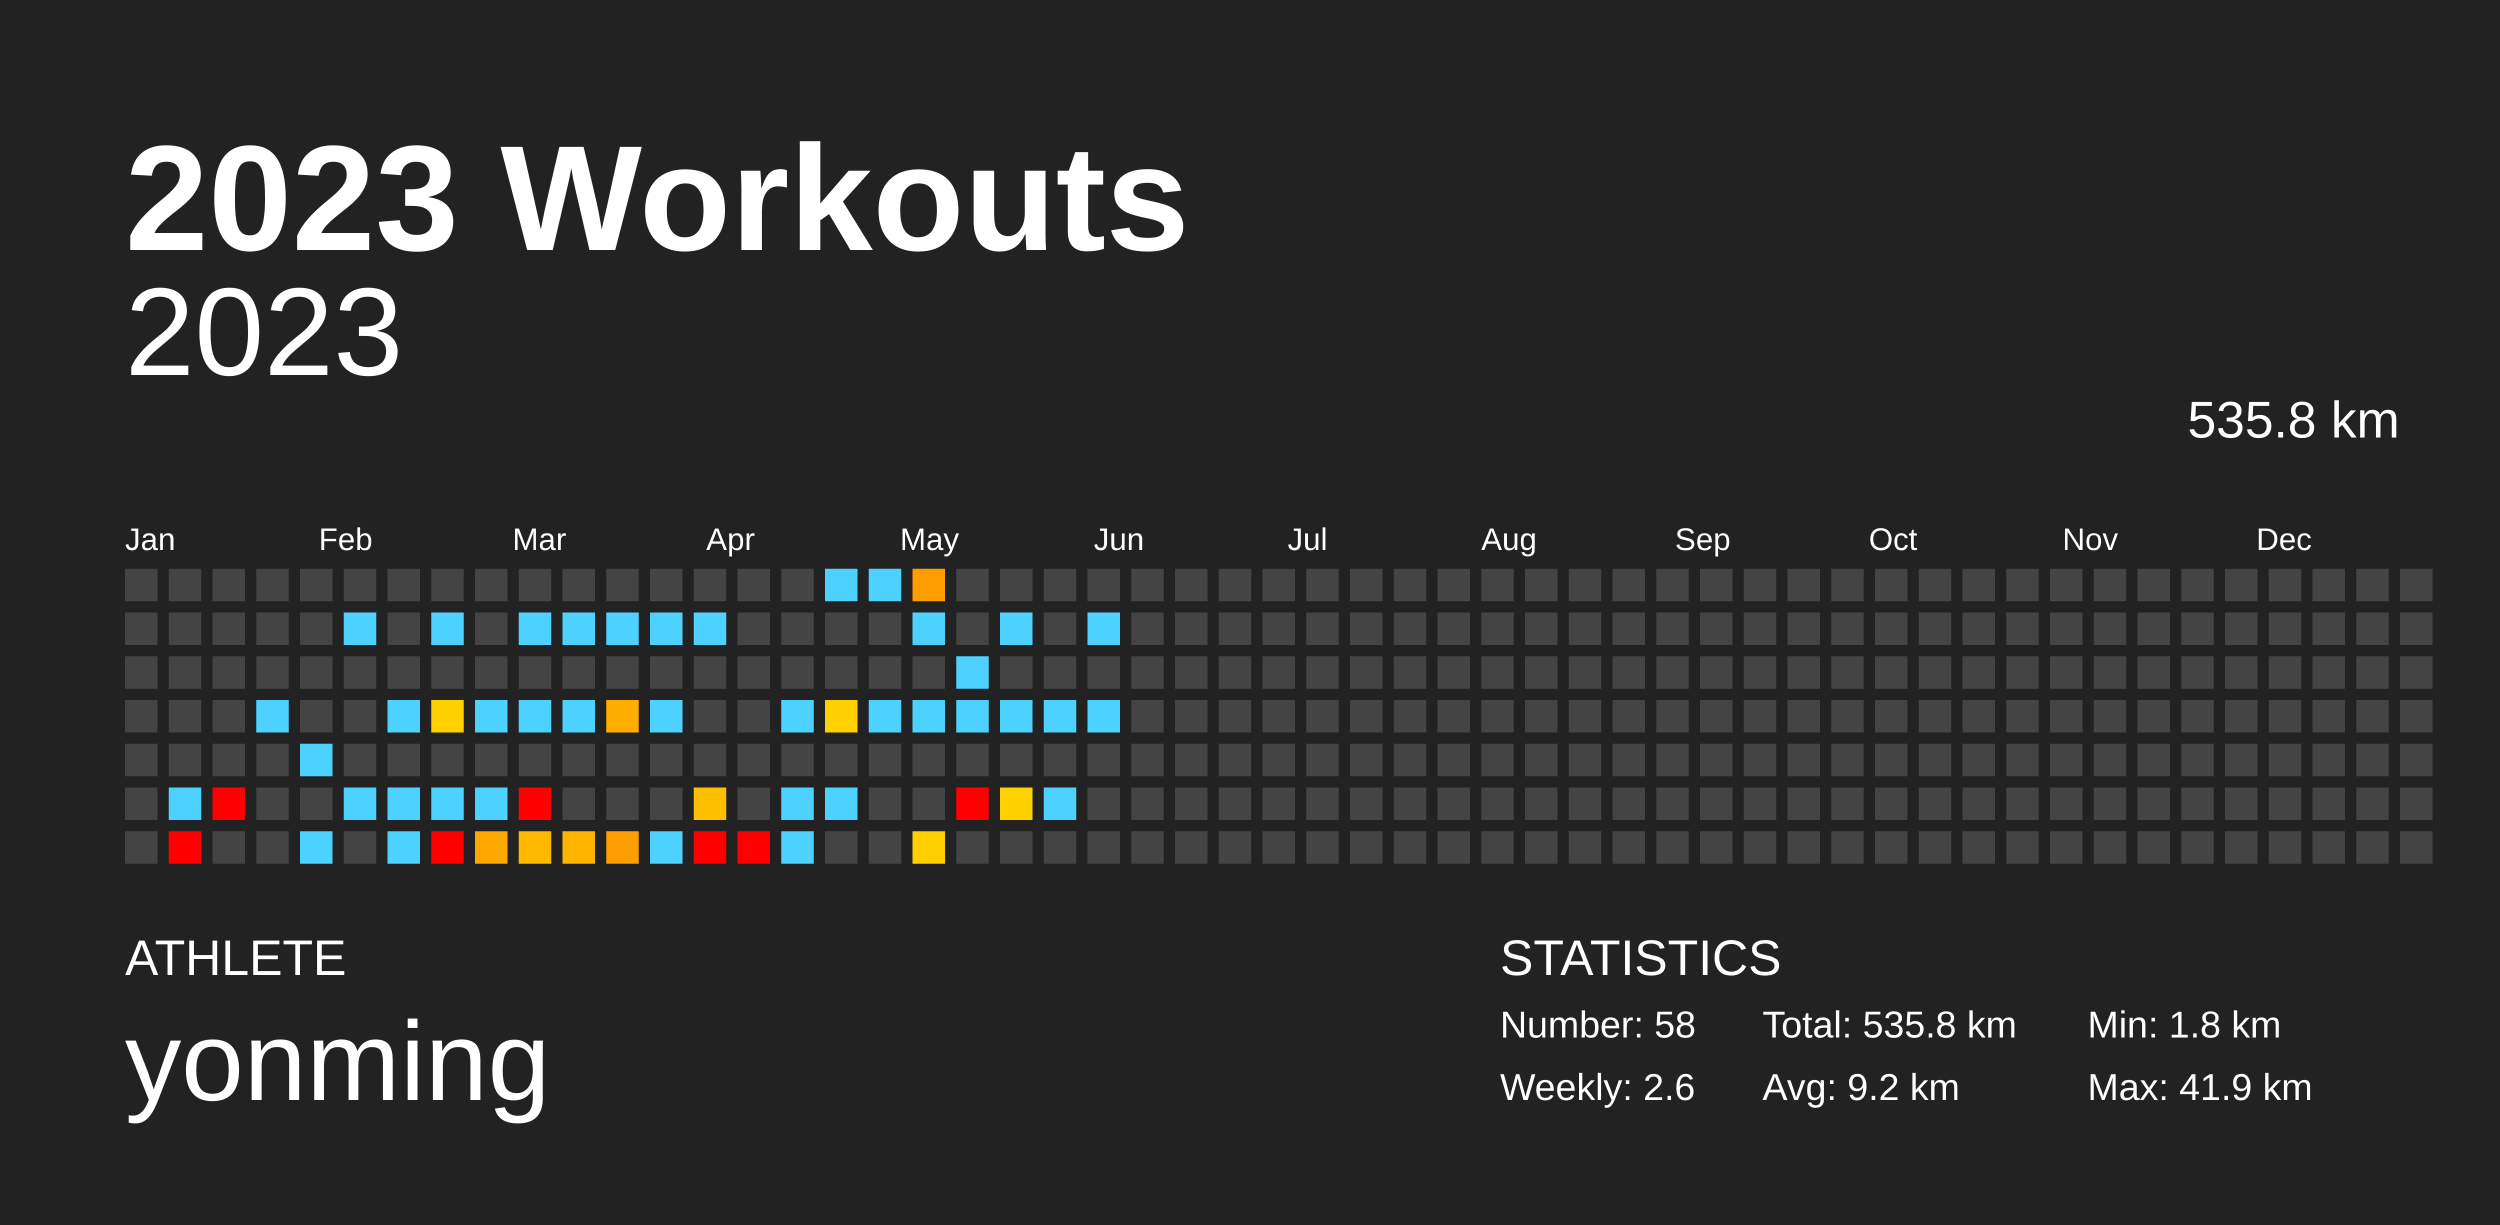
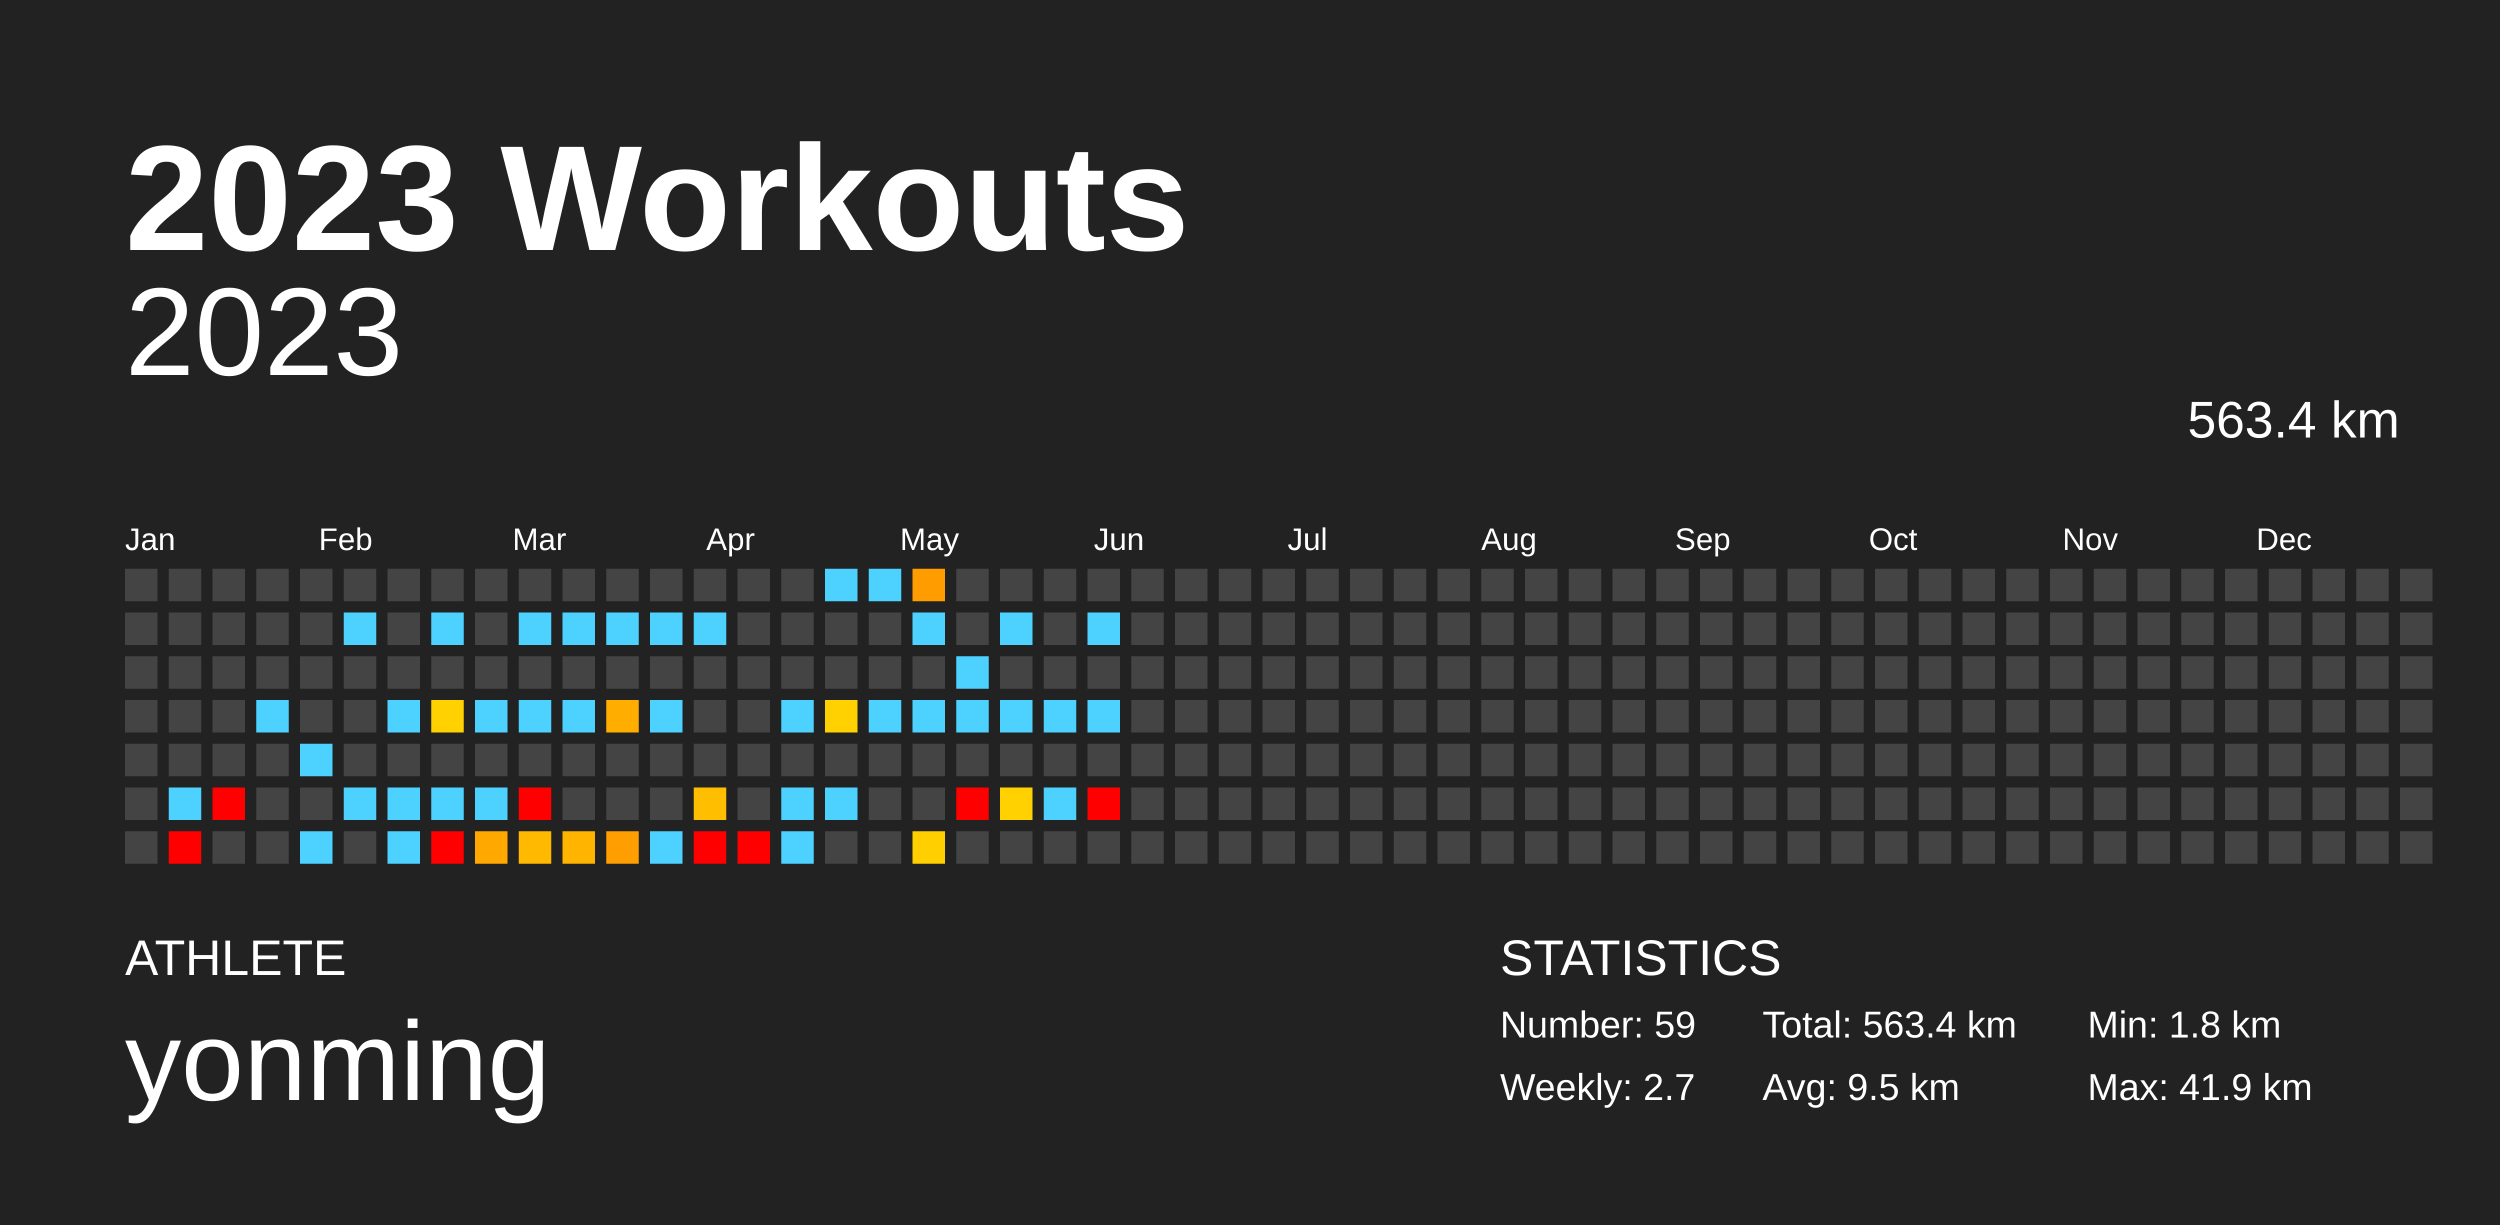
<svg xmlns="http://www.w3.org/2000/svg" baseProfile="full" height="98mm" version="1.1" viewBox="0,0,200,98" width="200mm">
  <defs />
  <rect fill="#222222" height="98" width="200" x="0" y="0" />
  <text fill="#FFFFFF" style="font-size:12px; font-family:Arial; font-weight:bold;" x="10" y="20">2023 Workouts</text>
  <text fill="#FFFFFF" style="font-size:4px; font-family:Arial" x="10" y="78">ATHLETE</text>
  <text fill="#FFFFFF" style="font-size:9px; font-family:Arial" x="10" y="88">yonming</text>
  <text fill="#FFFFFF" style="font-size:4px; font-family:Arial" x="120" y="78">STATISTICS</text>
-   <text fill="#FFFFFF" style="font-size:3px; font-family:Arial" x="120" y="83">Number: 58</text>
-   <text fill="#FFFFFF" style="font-size:3px; font-family:Arial" x="120" y="88">Weekly: 2.6</text>
-   <text fill="#FFFFFF" style="font-size:3px; font-family:Arial" x="141" y="83">Total: 535.8 km</text>
-   <text fill="#FFFFFF" style="font-size:3px; font-family:Arial" x="141" y="88">Avg: 9.2 km</text>
+   <text fill="#FFFFFF" style="font-size:3px; font-family:Arial" x="120" y="83">Number: 59</text>
+   <text fill="#FFFFFF" style="font-size:3px; font-family:Arial" x="120" y="88">Weekly: 2.7</text>
+   <text fill="#FFFFFF" style="font-size:3px; font-family:Arial" x="141" y="83">Total: 563.4 km</text>
+   <text fill="#FFFFFF" style="font-size:3px; font-family:Arial" x="141" y="88">Avg: 9.5 km</text>
  <text fill="#FFFFFF" style="font-size:3px; font-family:Arial" x="167" y="83">Min: 1.8 km</text>
  <text fill="#FFFFFF" style="font-size:3px; font-family:Arial" x="167" y="88">Max: 41.9 km</text>
  <text alignment-baseline="hanging" fill="#FFFFFF" style="font-size:10.0px; font-family:Arial;" x="10" y="30">2023</text>
-   <text alignment-baseline="hanging" fill="#FFFFFF" style="font-size:4.125px; font-family:Arial;" x="175" y="35">535.8 km</text>
+   <text alignment-baseline="hanging" fill="#FFFFFF" style="font-size:4.125px; font-family:Arial;" x="175" y="35">563.4 km</text>
  <text fill="#FFFFFF" style="font-size:2.5px; font-family:Arial" x="10.0" y="44">Jan</text>
  <text fill="#FFFFFF" style="font-size:2.5px; font-family:Arial" x="25.5" y="44">Feb</text>
  <text fill="#FFFFFF" style="font-size:2.5px; font-family:Arial" x="41.0" y="44">Mar</text>
  <text fill="#FFFFFF" style="font-size:2.5px; font-family:Arial" x="56.5" y="44">Apr</text>
  <text fill="#FFFFFF" style="font-size:2.5px; font-family:Arial" x="72.0" y="44">May</text>
  <text fill="#FFFFFF" style="font-size:2.5px; font-family:Arial" x="87.5" y="44">Jun</text>
  <text fill="#FFFFFF" style="font-size:2.5px; font-family:Arial" x="103.0" y="44">Jul</text>
  <text fill="#FFFFFF" style="font-size:2.5px; font-family:Arial" x="118.5" y="44">Aug</text>
  <text fill="#FFFFFF" style="font-size:2.5px; font-family:Arial" x="134.0" y="44">Sep</text>
  <text fill="#FFFFFF" style="font-size:2.5px; font-family:Arial" x="149.5" y="44">Oct</text>
  <text fill="#FFFFFF" style="font-size:2.5px; font-family:Arial" x="165.0" y="44">Nov</text>
  <text fill="#FFFFFF" style="font-size:2.5px; font-family:Arial" x="180.5" y="44">Dec</text>
  <rect fill="#444444" height="2.6" width="2.6" x="10.0" y="45.5" />
  <rect fill="#444444" height="2.6" width="2.6" x="10.0" y="49.0" />
  <rect fill="#444444" height="2.6" width="2.6" x="10.0" y="52.5" />
  <rect fill="#444444" height="2.6" width="2.6" x="10.0" y="56.0" />
  <rect fill="#444444" height="2.6" width="2.6" x="10.0" y="59.5" />
  <rect fill="#444444" height="2.6" width="2.6" x="10.0" y="63.0" />
  <rect fill="#444444" height="2.6" width="2.6" x="10.0" y="66.5" />
  <rect fill="#444444" height="2.6" width="2.6" x="13.5" y="45.5" />
  <rect fill="#444444" height="2.6" width="2.6" x="13.5" y="49.0" />
  <rect fill="#444444" height="2.6" width="2.6" x="13.5" y="52.5" />
  <rect fill="#444444" height="2.6" width="2.6" x="13.5" y="56.0" />
  <rect fill="#444444" height="2.6" width="2.6" x="13.5" y="59.5" />
  <rect fill="#4dd2ff" height="2.6" width="2.6" x="13.5" y="63.0" />
  <rect fill="red" height="2.6" width="2.6" x="13.5" y="66.5" />
  <rect fill="#444444" height="2.6" width="2.6" x="17.0" y="45.5" />
  <rect fill="#444444" height="2.6" width="2.6" x="17.0" y="49.0" />
  <rect fill="#444444" height="2.6" width="2.6" x="17.0" y="52.5" />
  <rect fill="#444444" height="2.6" width="2.6" x="17.0" y="56.0" />
  <rect fill="#444444" height="2.6" width="2.6" x="17.0" y="59.5" />
  <rect fill="red" height="2.6" width="2.6" x="17.0" y="63.0" />
  <rect fill="#444444" height="2.6" width="2.6" x="17.0" y="66.5" />
  <rect fill="#444444" height="2.6" width="2.6" x="20.5" y="45.5" />
  <rect fill="#444444" height="2.6" width="2.6" x="20.5" y="49.0" />
  <rect fill="#444444" height="2.6" width="2.6" x="20.5" y="52.5" />
  <rect fill="#4dd2ff" height="2.6" width="2.6" x="20.5" y="56.0" />
  <rect fill="#444444" height="2.6" width="2.6" x="20.5" y="59.5" />
  <rect fill="#444444" height="2.6" width="2.6" x="20.5" y="63.0" />
  <rect fill="#444444" height="2.6" width="2.6" x="20.5" y="66.5" />
  <rect fill="#444444" height="2.6" width="2.6" x="24.0" y="45.5" />
  <rect fill="#444444" height="2.6" width="2.6" x="24.0" y="49.0" />
  <rect fill="#444444" height="2.6" width="2.6" x="24.0" y="52.5" />
  <rect fill="#444444" height="2.6" width="2.6" x="24.0" y="56.0" />
  <rect fill="#4dd2ff" height="2.6" width="2.6" x="24.0" y="59.5" />
  <rect fill="#444444" height="2.6" width="2.6" x="24.0" y="63.0" />
  <rect fill="#4dd2ff" height="2.6" width="2.6" x="24.0" y="66.5" />
  <rect fill="#444444" height="2.6" width="2.6" x="27.5" y="45.5" />
  <rect fill="#4dd2ff" height="2.6" width="2.6" x="27.5" y="49.0" />
  <rect fill="#444444" height="2.6" width="2.6" x="27.5" y="52.5" />
  <rect fill="#444444" height="2.6" width="2.6" x="27.5" y="56.0" />
  <rect fill="#444444" height="2.6" width="2.6" x="27.5" y="59.5" />
  <rect fill="#4dd2ff" height="2.6" width="2.6" x="27.5" y="63.0" />
  <rect fill="#444444" height="2.6" width="2.6" x="27.5" y="66.5" />
  <rect fill="#444444" height="2.6" width="2.6" x="31.0" y="45.5" />
  <rect fill="#444444" height="2.6" width="2.6" x="31.0" y="49.0" />
  <rect fill="#444444" height="2.6" width="2.6" x="31.0" y="52.5" />
  <rect fill="#4dd2ff" height="2.6" width="2.6" x="31.0" y="56.0" />
  <rect fill="#444444" height="2.6" width="2.6" x="31.0" y="59.5" />
  <rect fill="#4dd2ff" height="2.6" width="2.6" x="31.0" y="63.0" />
  <rect fill="#4dd2ff" height="2.6" width="2.6" x="31.0" y="66.5" />
  <rect fill="#444444" height="2.6" width="2.6" x="34.5" y="45.5" />
  <rect fill="#4dd2ff" height="2.6" width="2.6" x="34.5" y="49.0" />
  <rect fill="#444444" height="2.6" width="2.6" x="34.5" y="52.5" />
  <rect fill="#ffd100" height="2.6" width="2.6" x="34.5" y="56.0" />
  <rect fill="#444444" height="2.6" width="2.6" x="34.5" y="59.5" />
  <rect fill="#4dd2ff" height="2.6" width="2.6" x="34.5" y="63.0" />
  <rect fill="red" height="2.6" width="2.6" x="34.5" y="66.5" />
  <rect fill="#444444" height="2.6" width="2.6" x="38.0" y="45.5" />
  <rect fill="#444444" height="2.6" width="2.6" x="38.0" y="49.0" />
  <rect fill="#444444" height="2.6" width="2.6" x="38.0" y="52.5" />
  <rect fill="#4dd2ff" height="2.6" width="2.6" x="38.0" y="56.0" />
  <rect fill="#444444" height="2.6" width="2.6" x="38.0" y="59.5" />
  <rect fill="#4dd2ff" height="2.6" width="2.6" x="38.0" y="63.0" />
  <rect fill="#ffa900" height="2.6" width="2.6" x="38.0" y="66.5" />
  <rect fill="#444444" height="2.6" width="2.6" x="41.5" y="45.5" />
  <rect fill="#4dd2ff" height="2.6" width="2.6" x="41.5" y="49.0" />
  <rect fill="#444444" height="2.6" width="2.6" x="41.5" y="52.5" />
  <rect fill="#4dd2ff" height="2.6" width="2.6" x="41.5" y="56.0" />
  <rect fill="#444444" height="2.6" width="2.6" x="41.5" y="59.5" />
  <rect fill="red" height="2.6" width="2.6" x="41.5" y="63.0" />
  <rect fill="#ffb900" height="2.6" width="2.6" x="41.5" y="66.5" />
  <rect fill="#444444" height="2.6" width="2.6" x="45.0" y="45.5" />
  <rect fill="#4dd2ff" height="2.6" width="2.6" x="45.0" y="49.0" />
  <rect fill="#444444" height="2.6" width="2.6" x="45.0" y="52.5" />
  <rect fill="#4dd2ff" height="2.6" width="2.6" x="45.0" y="56.0" />
  <rect fill="#444444" height="2.6" width="2.6" x="45.0" y="59.5" />
  <rect fill="#444444" height="2.6" width="2.6" x="45.0" y="63.0" />
  <rect fill="#ffb400" height="2.6" width="2.6" x="45.0" y="66.5" />
  <rect fill="#444444" height="2.6" width="2.6" x="48.5" y="45.5" />
  <rect fill="#4dd2ff" height="2.6" width="2.6" x="48.5" y="49.0" />
  <rect fill="#444444" height="2.6" width="2.6" x="48.5" y="52.5" />
  <rect fill="#ffae00" height="2.6" width="2.6" x="48.5" y="56.0" />
  <rect fill="#444444" height="2.6" width="2.6" x="48.5" y="59.5" />
  <rect fill="#444444" height="2.6" width="2.6" x="48.5" y="63.0" />
  <rect fill="#ff9e00" height="2.6" width="2.6" x="48.5" y="66.5" />
  <rect fill="#444444" height="2.6" width="2.6" x="52.0" y="45.5" />
  <rect fill="#4dd2ff" height="2.6" width="2.6" x="52.0" y="49.0" />
  <rect fill="#444444" height="2.6" width="2.6" x="52.0" y="52.5" />
  <rect fill="#4dd2ff" height="2.6" width="2.6" x="52.0" y="56.0" />
  <rect fill="#444444" height="2.6" width="2.6" x="52.0" y="59.5" />
  <rect fill="#444444" height="2.6" width="2.6" x="52.0" y="63.0" />
  <rect fill="#4dd2ff" height="2.6" width="2.6" x="52.0" y="66.5" />
  <rect fill="#444444" height="2.6" width="2.6" x="55.5" y="45.5" />
  <rect fill="#4dd2ff" height="2.6" width="2.6" x="55.5" y="49.0" />
  <rect fill="#444444" height="2.6" width="2.6" x="55.5" y="52.5" />
  <rect fill="#444444" height="2.6" width="2.6" x="55.5" y="56.0" />
  <rect fill="#444444" height="2.6" width="2.6" x="55.5" y="59.5" />
  <rect fill="#ffbf00" height="2.6" width="2.6" x="55.5" y="63.0" />
  <rect fill="red" height="2.6" width="2.6" x="55.5" y="66.5" />
  <rect fill="#444444" height="2.6" width="2.6" x="59.0" y="45.5" />
  <rect fill="#444444" height="2.6" width="2.6" x="59.0" y="49.0" />
  <rect fill="#444444" height="2.6" width="2.6" x="59.0" y="52.5" />
  <rect fill="#444444" height="2.6" width="2.6" x="59.0" y="56.0" />
  <rect fill="#444444" height="2.6" width="2.6" x="59.0" y="59.5" />
  <rect fill="#444444" height="2.6" width="2.6" x="59.0" y="63.0" />
  <rect fill="red" height="2.6" width="2.6" x="59.0" y="66.5" />
  <rect fill="#444444" height="2.6" width="2.6" x="62.5" y="45.5" />
  <rect fill="#444444" height="2.6" width="2.6" x="62.5" y="49.0" />
  <rect fill="#444444" height="2.6" width="2.6" x="62.5" y="52.5" />
  <rect fill="#4dd2ff" height="2.6" width="2.6" x="62.5" y="56.0" />
  <rect fill="#444444" height="2.6" width="2.6" x="62.5" y="59.5" />
  <rect fill="#4dd2ff" height="2.6" width="2.6" x="62.5" y="63.0" />
  <rect fill="#4dd2ff" height="2.6" width="2.6" x="62.5" y="66.5" />
  <rect fill="#4dd2ff" height="2.6" width="2.6" x="66.0" y="45.5" />
  <rect fill="#444444" height="2.6" width="2.6" x="66.0" y="49.0" />
  <rect fill="#444444" height="2.6" width="2.6" x="66.0" y="52.5" />
  <rect fill="#ffd100" height="2.6" width="2.6" x="66.0" y="56.0" />
  <rect fill="#444444" height="2.6" width="2.6" x="66.0" y="59.5" />
  <rect fill="#4dd2ff" height="2.6" width="2.6" x="66.0" y="63.0" />
  <rect fill="#444444" height="2.6" width="2.6" x="66.0" y="66.5" />
  <rect fill="#4dd2ff" height="2.6" width="2.6" x="69.5" y="45.5" />
  <rect fill="#444444" height="2.6" width="2.6" x="69.5" y="49.0" />
  <rect fill="#444444" height="2.6" width="2.6" x="69.5" y="52.5" />
  <rect fill="#4dd2ff" height="2.6" width="2.6" x="69.5" y="56.0" />
  <rect fill="#444444" height="2.6" width="2.6" x="69.5" y="59.5" />
  <rect fill="#444444" height="2.6" width="2.6" x="69.5" y="63.0" />
  <rect fill="#444444" height="2.6" width="2.6" x="69.5" y="66.5" />
  <rect fill="#ff9c00" height="2.6" width="2.6" x="73.0" y="45.5" />
  <rect fill="#4dd2ff" height="2.6" width="2.6" x="73.0" y="49.0" />
  <rect fill="#444444" height="2.6" width="2.6" x="73.0" y="52.5" />
  <rect fill="#4dd2ff" height="2.6" width="2.6" x="73.0" y="56.0" />
  <rect fill="#444444" height="2.6" width="2.6" x="73.0" y="59.5" />
  <rect fill="#444444" height="2.6" width="2.6" x="73.0" y="63.0" />
  <rect fill="#ffcf00" height="2.6" width="2.6" x="73.0" y="66.5" />
  <rect fill="#444444" height="2.6" width="2.6" x="76.5" y="45.5" />
  <rect fill="#444444" height="2.6" width="2.6" x="76.5" y="49.0" />
  <rect fill="#4dd2ff" height="2.6" width="2.6" x="76.5" y="52.5" />
  <rect fill="#4dd2ff" height="2.6" width="2.6" x="76.5" y="56.0" />
  <rect fill="#444444" height="2.6" width="2.6" x="76.5" y="59.5" />
  <rect fill="red" height="2.6" width="2.6" x="76.5" y="63.0" />
  <rect fill="#444444" height="2.6" width="2.6" x="76.5" y="66.5" />
  <rect fill="#444444" height="2.6" width="2.6" x="80.0" y="45.5" />
  <rect fill="#4dd2ff" height="2.6" width="2.6" x="80.0" y="49.0" />
  <rect fill="#444444" height="2.6" width="2.6" x="80.0" y="52.5" />
  <rect fill="#4dd2ff" height="2.6" width="2.6" x="80.0" y="56.0" />
  <rect fill="#444444" height="2.6" width="2.6" x="80.0" y="59.5" />
  <rect fill="#ffd100" height="2.6" width="2.6" x="80.0" y="63.0" />
  <rect fill="#444444" height="2.6" width="2.6" x="80.0" y="66.5" />
  <rect fill="#444444" height="2.6" width="2.6" x="83.5" y="45.5" />
  <rect fill="#444444" height="2.6" width="2.6" x="83.5" y="49.0" />
  <rect fill="#444444" height="2.6" width="2.6" x="83.5" y="52.5" />
  <rect fill="#4dd2ff" height="2.6" width="2.6" x="83.5" y="56.0" />
  <rect fill="#444444" height="2.6" width="2.6" x="83.5" y="59.5" />
  <rect fill="#4dd2ff" height="2.6" width="2.6" x="83.5" y="63.0" />
  <rect fill="#444444" height="2.6" width="2.6" x="83.5" y="66.5" />
  <rect fill="#444444" height="2.6" width="2.6" x="87.0" y="45.5" />
  <rect fill="#4dd2ff" height="2.6" width="2.6" x="87.0" y="49.0" />
  <rect fill="#444444" height="2.6" width="2.6" x="87.0" y="52.5" />
  <rect fill="#4dd2ff" height="2.6" width="2.6" x="87.0" y="56.0" />
  <rect fill="#444444" height="2.6" width="2.6" x="87.0" y="59.5" />
-   <rect fill="#444444" height="2.6" width="2.6" x="87.0" y="63.0" />
+   <rect fill="red" height="2.6" width="2.6" x="87.0" y="63.0" />
  <rect fill="#444444" height="2.6" width="2.6" x="87.0" y="66.5" />
  <rect fill="#444444" height="2.6" width="2.6" x="90.5" y="45.5" />
  <rect fill="#444444" height="2.6" width="2.6" x="90.5" y="49.0" />
  <rect fill="#444444" height="2.6" width="2.6" x="90.5" y="52.5" />
  <rect fill="#444444" height="2.6" width="2.6" x="90.5" y="56.0" />
  <rect fill="#444444" height="2.6" width="2.6" x="90.5" y="59.5" />
  <rect fill="#444444" height="2.6" width="2.6" x="90.5" y="63.0" />
  <rect fill="#444444" height="2.6" width="2.6" x="90.5" y="66.5" />
  <rect fill="#444444" height="2.6" width="2.6" x="94.0" y="45.5" />
  <rect fill="#444444" height="2.6" width="2.6" x="94.0" y="49.0" />
  <rect fill="#444444" height="2.6" width="2.6" x="94.0" y="52.5" />
  <rect fill="#444444" height="2.6" width="2.6" x="94.0" y="56.0" />
  <rect fill="#444444" height="2.6" width="2.6" x="94.0" y="59.5" />
  <rect fill="#444444" height="2.6" width="2.6" x="94.0" y="63.0" />
  <rect fill="#444444" height="2.6" width="2.6" x="94.0" y="66.5" />
  <rect fill="#444444" height="2.6" width="2.6" x="97.5" y="45.5" />
  <rect fill="#444444" height="2.6" width="2.6" x="97.5" y="49.0" />
  <rect fill="#444444" height="2.6" width="2.6" x="97.5" y="52.5" />
  <rect fill="#444444" height="2.6" width="2.6" x="97.5" y="56.0" />
  <rect fill="#444444" height="2.6" width="2.6" x="97.5" y="59.5" />
  <rect fill="#444444" height="2.6" width="2.6" x="97.5" y="63.0" />
  <rect fill="#444444" height="2.6" width="2.6" x="97.5" y="66.5" />
  <rect fill="#444444" height="2.6" width="2.6" x="101.0" y="45.5" />
  <rect fill="#444444" height="2.6" width="2.6" x="101.0" y="49.0" />
  <rect fill="#444444" height="2.6" width="2.6" x="101.0" y="52.5" />
  <rect fill="#444444" height="2.6" width="2.6" x="101.0" y="56.0" />
  <rect fill="#444444" height="2.6" width="2.6" x="101.0" y="59.5" />
  <rect fill="#444444" height="2.6" width="2.6" x="101.0" y="63.0" />
  <rect fill="#444444" height="2.6" width="2.6" x="101.0" y="66.5" />
  <rect fill="#444444" height="2.6" width="2.6" x="104.5" y="45.5" />
  <rect fill="#444444" height="2.6" width="2.6" x="104.5" y="49.0" />
  <rect fill="#444444" height="2.6" width="2.6" x="104.5" y="52.5" />
  <rect fill="#444444" height="2.6" width="2.6" x="104.5" y="56.0" />
  <rect fill="#444444" height="2.6" width="2.6" x="104.5" y="59.5" />
  <rect fill="#444444" height="2.6" width="2.6" x="104.5" y="63.0" />
  <rect fill="#444444" height="2.6" width="2.6" x="104.5" y="66.5" />
  <rect fill="#444444" height="2.6" width="2.6" x="108.0" y="45.5" />
  <rect fill="#444444" height="2.6" width="2.6" x="108.0" y="49.0" />
  <rect fill="#444444" height="2.6" width="2.6" x="108.0" y="52.5" />
  <rect fill="#444444" height="2.6" width="2.6" x="108.0" y="56.0" />
  <rect fill="#444444" height="2.6" width="2.6" x="108.0" y="59.5" />
  <rect fill="#444444" height="2.6" width="2.6" x="108.0" y="63.0" />
  <rect fill="#444444" height="2.6" width="2.6" x="108.0" y="66.5" />
  <rect fill="#444444" height="2.6" width="2.6" x="111.5" y="45.5" />
  <rect fill="#444444" height="2.6" width="2.6" x="111.5" y="49.0" />
  <rect fill="#444444" height="2.6" width="2.6" x="111.5" y="52.5" />
  <rect fill="#444444" height="2.6" width="2.6" x="111.5" y="56.0" />
  <rect fill="#444444" height="2.6" width="2.6" x="111.5" y="59.5" />
  <rect fill="#444444" height="2.6" width="2.6" x="111.5" y="63.0" />
  <rect fill="#444444" height="2.6" width="2.6" x="111.5" y="66.5" />
  <rect fill="#444444" height="2.6" width="2.6" x="115.0" y="45.5" />
  <rect fill="#444444" height="2.6" width="2.6" x="115.0" y="49.0" />
  <rect fill="#444444" height="2.6" width="2.6" x="115.0" y="52.5" />
  <rect fill="#444444" height="2.6" width="2.6" x="115.0" y="56.0" />
  <rect fill="#444444" height="2.6" width="2.6" x="115.0" y="59.5" />
  <rect fill="#444444" height="2.6" width="2.6" x="115.0" y="63.0" />
  <rect fill="#444444" height="2.6" width="2.6" x="115.0" y="66.5" />
  <rect fill="#444444" height="2.6" width="2.6" x="118.5" y="45.5" />
  <rect fill="#444444" height="2.6" width="2.6" x="118.5" y="49.0" />
  <rect fill="#444444" height="2.6" width="2.6" x="118.5" y="52.5" />
  <rect fill="#444444" height="2.6" width="2.6" x="118.5" y="56.0" />
  <rect fill="#444444" height="2.6" width="2.6" x="118.5" y="59.5" />
  <rect fill="#444444" height="2.6" width="2.6" x="118.5" y="63.0" />
  <rect fill="#444444" height="2.6" width="2.6" x="118.5" y="66.5" />
  <rect fill="#444444" height="2.6" width="2.6" x="122.0" y="45.5" />
  <rect fill="#444444" height="2.6" width="2.6" x="122.0" y="49.0" />
  <rect fill="#444444" height="2.6" width="2.6" x="122.0" y="52.5" />
  <rect fill="#444444" height="2.6" width="2.6" x="122.0" y="56.0" />
  <rect fill="#444444" height="2.6" width="2.6" x="122.0" y="59.5" />
  <rect fill="#444444" height="2.6" width="2.6" x="122.0" y="63.0" />
  <rect fill="#444444" height="2.6" width="2.6" x="122.0" y="66.5" />
  <rect fill="#444444" height="2.6" width="2.6" x="125.5" y="45.5" />
  <rect fill="#444444" height="2.6" width="2.6" x="125.5" y="49.0" />
  <rect fill="#444444" height="2.6" width="2.6" x="125.5" y="52.5" />
  <rect fill="#444444" height="2.6" width="2.6" x="125.5" y="56.0" />
  <rect fill="#444444" height="2.6" width="2.6" x="125.5" y="59.5" />
  <rect fill="#444444" height="2.6" width="2.6" x="125.5" y="63.0" />
  <rect fill="#444444" height="2.6" width="2.6" x="125.5" y="66.5" />
  <rect fill="#444444" height="2.6" width="2.6" x="129.0" y="45.5" />
  <rect fill="#444444" height="2.6" width="2.6" x="129.0" y="49.0" />
  <rect fill="#444444" height="2.6" width="2.6" x="129.0" y="52.5" />
  <rect fill="#444444" height="2.6" width="2.6" x="129.0" y="56.0" />
  <rect fill="#444444" height="2.6" width="2.6" x="129.0" y="59.5" />
  <rect fill="#444444" height="2.6" width="2.6" x="129.0" y="63.0" />
  <rect fill="#444444" height="2.6" width="2.6" x="129.0" y="66.5" />
  <rect fill="#444444" height="2.6" width="2.6" x="132.5" y="45.5" />
  <rect fill="#444444" height="2.6" width="2.6" x="132.5" y="49.0" />
  <rect fill="#444444" height="2.6" width="2.6" x="132.5" y="52.5" />
  <rect fill="#444444" height="2.6" width="2.6" x="132.5" y="56.0" />
  <rect fill="#444444" height="2.6" width="2.6" x="132.5" y="59.5" />
  <rect fill="#444444" height="2.6" width="2.6" x="132.5" y="63.0" />
  <rect fill="#444444" height="2.6" width="2.6" x="132.5" y="66.5" />
  <rect fill="#444444" height="2.6" width="2.6" x="136.0" y="45.5" />
  <rect fill="#444444" height="2.6" width="2.6" x="136.0" y="49.0" />
  <rect fill="#444444" height="2.6" width="2.6" x="136.0" y="52.5" />
  <rect fill="#444444" height="2.6" width="2.6" x="136.0" y="56.0" />
  <rect fill="#444444" height="2.6" width="2.6" x="136.0" y="59.5" />
  <rect fill="#444444" height="2.6" width="2.6" x="136.0" y="63.0" />
  <rect fill="#444444" height="2.6" width="2.6" x="136.0" y="66.5" />
  <rect fill="#444444" height="2.6" width="2.6" x="139.5" y="45.5" />
  <rect fill="#444444" height="2.6" width="2.6" x="139.5" y="49.0" />
  <rect fill="#444444" height="2.6" width="2.6" x="139.5" y="52.5" />
  <rect fill="#444444" height="2.6" width="2.6" x="139.5" y="56.0" />
  <rect fill="#444444" height="2.6" width="2.6" x="139.5" y="59.5" />
  <rect fill="#444444" height="2.6" width="2.6" x="139.5" y="63.0" />
  <rect fill="#444444" height="2.6" width="2.6" x="139.5" y="66.5" />
  <rect fill="#444444" height="2.6" width="2.6" x="143.0" y="45.5" />
  <rect fill="#444444" height="2.6" width="2.6" x="143.0" y="49.0" />
  <rect fill="#444444" height="2.6" width="2.6" x="143.0" y="52.5" />
  <rect fill="#444444" height="2.6" width="2.6" x="143.0" y="56.0" />
  <rect fill="#444444" height="2.6" width="2.6" x="143.0" y="59.5" />
  <rect fill="#444444" height="2.6" width="2.6" x="143.0" y="63.0" />
  <rect fill="#444444" height="2.6" width="2.6" x="143.0" y="66.5" />
  <rect fill="#444444" height="2.6" width="2.6" x="146.5" y="45.5" />
  <rect fill="#444444" height="2.6" width="2.6" x="146.5" y="49.0" />
  <rect fill="#444444" height="2.6" width="2.6" x="146.5" y="52.5" />
  <rect fill="#444444" height="2.6" width="2.6" x="146.5" y="56.0" />
  <rect fill="#444444" height="2.6" width="2.6" x="146.5" y="59.5" />
  <rect fill="#444444" height="2.6" width="2.6" x="146.5" y="63.0" />
  <rect fill="#444444" height="2.6" width="2.6" x="146.5" y="66.5" />
  <rect fill="#444444" height="2.6" width="2.6" x="150.0" y="45.5" />
  <rect fill="#444444" height="2.6" width="2.6" x="150.0" y="49.0" />
  <rect fill="#444444" height="2.6" width="2.6" x="150.0" y="52.5" />
  <rect fill="#444444" height="2.6" width="2.6" x="150.0" y="56.0" />
  <rect fill="#444444" height="2.6" width="2.6" x="150.0" y="59.5" />
  <rect fill="#444444" height="2.6" width="2.6" x="150.0" y="63.0" />
  <rect fill="#444444" height="2.6" width="2.6" x="150.0" y="66.5" />
  <rect fill="#444444" height="2.6" width="2.6" x="153.5" y="45.5" />
  <rect fill="#444444" height="2.6" width="2.6" x="153.5" y="49.0" />
  <rect fill="#444444" height="2.6" width="2.6" x="153.5" y="52.5" />
  <rect fill="#444444" height="2.6" width="2.6" x="153.5" y="56.0" />
  <rect fill="#444444" height="2.6" width="2.6" x="153.5" y="59.5" />
  <rect fill="#444444" height="2.6" width="2.6" x="153.5" y="63.0" />
  <rect fill="#444444" height="2.6" width="2.6" x="153.5" y="66.5" />
  <rect fill="#444444" height="2.6" width="2.6" x="157.0" y="45.5" />
  <rect fill="#444444" height="2.6" width="2.6" x="157.0" y="49.0" />
  <rect fill="#444444" height="2.6" width="2.6" x="157.0" y="52.5" />
  <rect fill="#444444" height="2.6" width="2.6" x="157.0" y="56.0" />
  <rect fill="#444444" height="2.6" width="2.6" x="157.0" y="59.5" />
  <rect fill="#444444" height="2.6" width="2.6" x="157.0" y="63.0" />
  <rect fill="#444444" height="2.6" width="2.6" x="157.0" y="66.5" />
  <rect fill="#444444" height="2.6" width="2.6" x="160.5" y="45.5" />
  <rect fill="#444444" height="2.6" width="2.6" x="160.5" y="49.0" />
  <rect fill="#444444" height="2.6" width="2.6" x="160.5" y="52.5" />
  <rect fill="#444444" height="2.6" width="2.6" x="160.5" y="56.0" />
  <rect fill="#444444" height="2.6" width="2.6" x="160.5" y="59.5" />
  <rect fill="#444444" height="2.6" width="2.6" x="160.5" y="63.0" />
  <rect fill="#444444" height="2.6" width="2.6" x="160.5" y="66.5" />
  <rect fill="#444444" height="2.6" width="2.6" x="164.0" y="45.5" />
  <rect fill="#444444" height="2.6" width="2.6" x="164.0" y="49.0" />
  <rect fill="#444444" height="2.6" width="2.6" x="164.0" y="52.5" />
  <rect fill="#444444" height="2.6" width="2.6" x="164.0" y="56.0" />
  <rect fill="#444444" height="2.6" width="2.6" x="164.0" y="59.5" />
  <rect fill="#444444" height="2.6" width="2.6" x="164.0" y="63.0" />
  <rect fill="#444444" height="2.6" width="2.6" x="164.0" y="66.5" />
  <rect fill="#444444" height="2.6" width="2.6" x="167.5" y="45.5" />
  <rect fill="#444444" height="2.6" width="2.6" x="167.5" y="49.0" />
  <rect fill="#444444" height="2.6" width="2.6" x="167.5" y="52.5" />
  <rect fill="#444444" height="2.6" width="2.6" x="167.5" y="56.0" />
  <rect fill="#444444" height="2.6" width="2.6" x="167.5" y="59.5" />
  <rect fill="#444444" height="2.6" width="2.6" x="167.5" y="63.0" />
  <rect fill="#444444" height="2.6" width="2.6" x="167.5" y="66.5" />
  <rect fill="#444444" height="2.6" width="2.6" x="171.0" y="45.5" />
  <rect fill="#444444" height="2.6" width="2.6" x="171.0" y="49.0" />
  <rect fill="#444444" height="2.6" width="2.6" x="171.0" y="52.5" />
  <rect fill="#444444" height="2.6" width="2.6" x="171.0" y="56.0" />
  <rect fill="#444444" height="2.6" width="2.6" x="171.0" y="59.5" />
  <rect fill="#444444" height="2.6" width="2.6" x="171.0" y="63.0" />
  <rect fill="#444444" height="2.6" width="2.6" x="171.0" y="66.5" />
  <rect fill="#444444" height="2.6" width="2.6" x="174.5" y="45.5" />
  <rect fill="#444444" height="2.6" width="2.6" x="174.5" y="49.0" />
  <rect fill="#444444" height="2.6" width="2.6" x="174.5" y="52.5" />
  <rect fill="#444444" height="2.6" width="2.6" x="174.5" y="56.0" />
  <rect fill="#444444" height="2.6" width="2.6" x="174.5" y="59.5" />
  <rect fill="#444444" height="2.6" width="2.6" x="174.5" y="63.0" />
  <rect fill="#444444" height="2.6" width="2.6" x="174.5" y="66.5" />
  <rect fill="#444444" height="2.6" width="2.6" x="178.0" y="45.5" />
  <rect fill="#444444" height="2.6" width="2.6" x="178.0" y="49.0" />
  <rect fill="#444444" height="2.6" width="2.6" x="178.0" y="52.5" />
  <rect fill="#444444" height="2.6" width="2.6" x="178.0" y="56.0" />
  <rect fill="#444444" height="2.6" width="2.6" x="178.0" y="59.5" />
  <rect fill="#444444" height="2.6" width="2.6" x="178.0" y="63.0" />
  <rect fill="#444444" height="2.6" width="2.6" x="178.0" y="66.5" />
  <rect fill="#444444" height="2.6" width="2.6" x="181.5" y="45.5" />
  <rect fill="#444444" height="2.6" width="2.6" x="181.5" y="49.0" />
  <rect fill="#444444" height="2.6" width="2.6" x="181.5" y="52.5" />
  <rect fill="#444444" height="2.6" width="2.6" x="181.5" y="56.0" />
  <rect fill="#444444" height="2.6" width="2.6" x="181.5" y="59.5" />
  <rect fill="#444444" height="2.6" width="2.6" x="181.5" y="63.0" />
  <rect fill="#444444" height="2.6" width="2.6" x="181.5" y="66.5" />
  <rect fill="#444444" height="2.6" width="2.6" x="185.0" y="45.5" />
  <rect fill="#444444" height="2.6" width="2.6" x="185.0" y="49.0" />
  <rect fill="#444444" height="2.6" width="2.6" x="185.0" y="52.5" />
  <rect fill="#444444" height="2.6" width="2.6" x="185.0" y="56.0" />
  <rect fill="#444444" height="2.6" width="2.6" x="185.0" y="59.5" />
  <rect fill="#444444" height="2.6" width="2.6" x="185.0" y="63.0" />
  <rect fill="#444444" height="2.6" width="2.6" x="185.0" y="66.5" />
  <rect fill="#444444" height="2.6" width="2.6" x="188.5" y="45.5" />
  <rect fill="#444444" height="2.6" width="2.6" x="188.5" y="49.0" />
  <rect fill="#444444" height="2.6" width="2.6" x="188.5" y="52.5" />
  <rect fill="#444444" height="2.6" width="2.6" x="188.5" y="56.0" />
  <rect fill="#444444" height="2.6" width="2.6" x="188.5" y="59.5" />
  <rect fill="#444444" height="2.6" width="2.6" x="188.5" y="63.0" />
  <rect fill="#444444" height="2.6" width="2.6" x="188.5" y="66.5" />
  <rect fill="#444444" height="2.6" width="2.6" x="192.0" y="45.5" />
  <rect fill="#444444" height="2.6" width="2.6" x="192.0" y="49.0" />
  <rect fill="#444444" height="2.6" width="2.6" x="192.0" y="52.5" />
  <rect fill="#444444" height="2.6" width="2.6" x="192.0" y="56.0" />
  <rect fill="#444444" height="2.6" width="2.6" x="192.0" y="59.5" />
  <rect fill="#444444" height="2.6" width="2.6" x="192.0" y="63.0" />
  <rect fill="#444444" height="2.6" width="2.6" x="192.0" y="66.5" />
</svg>
